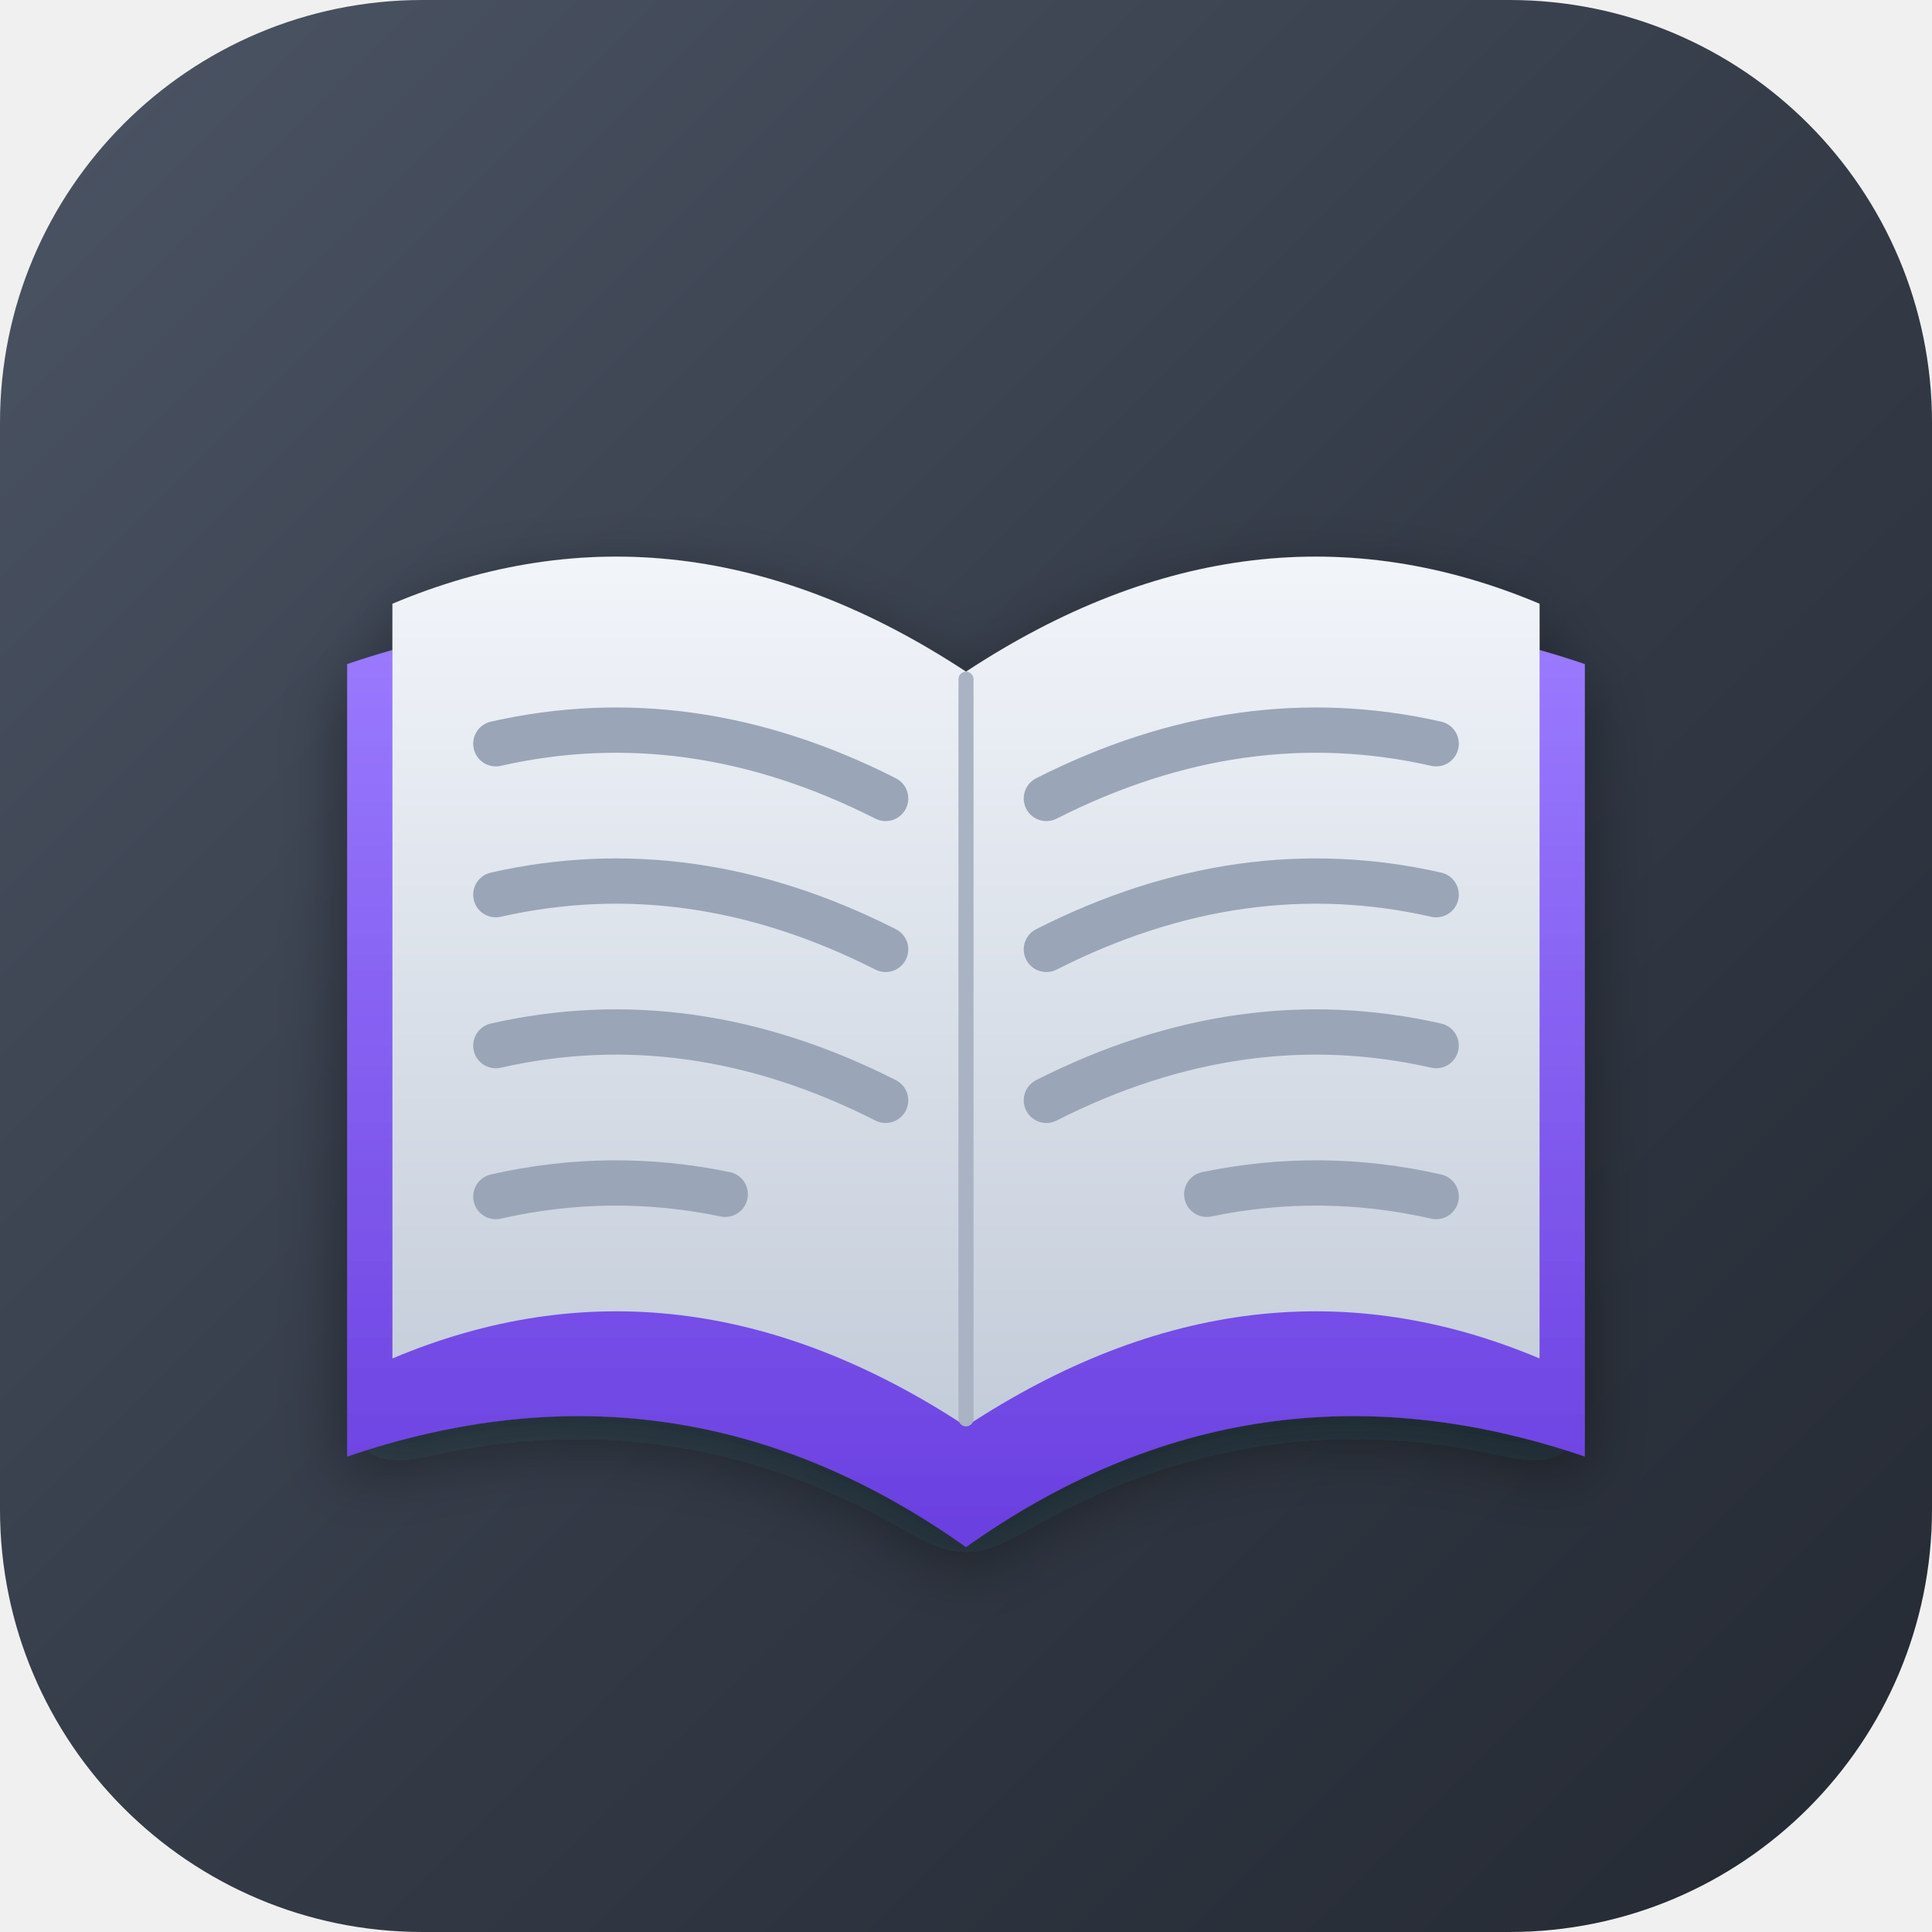
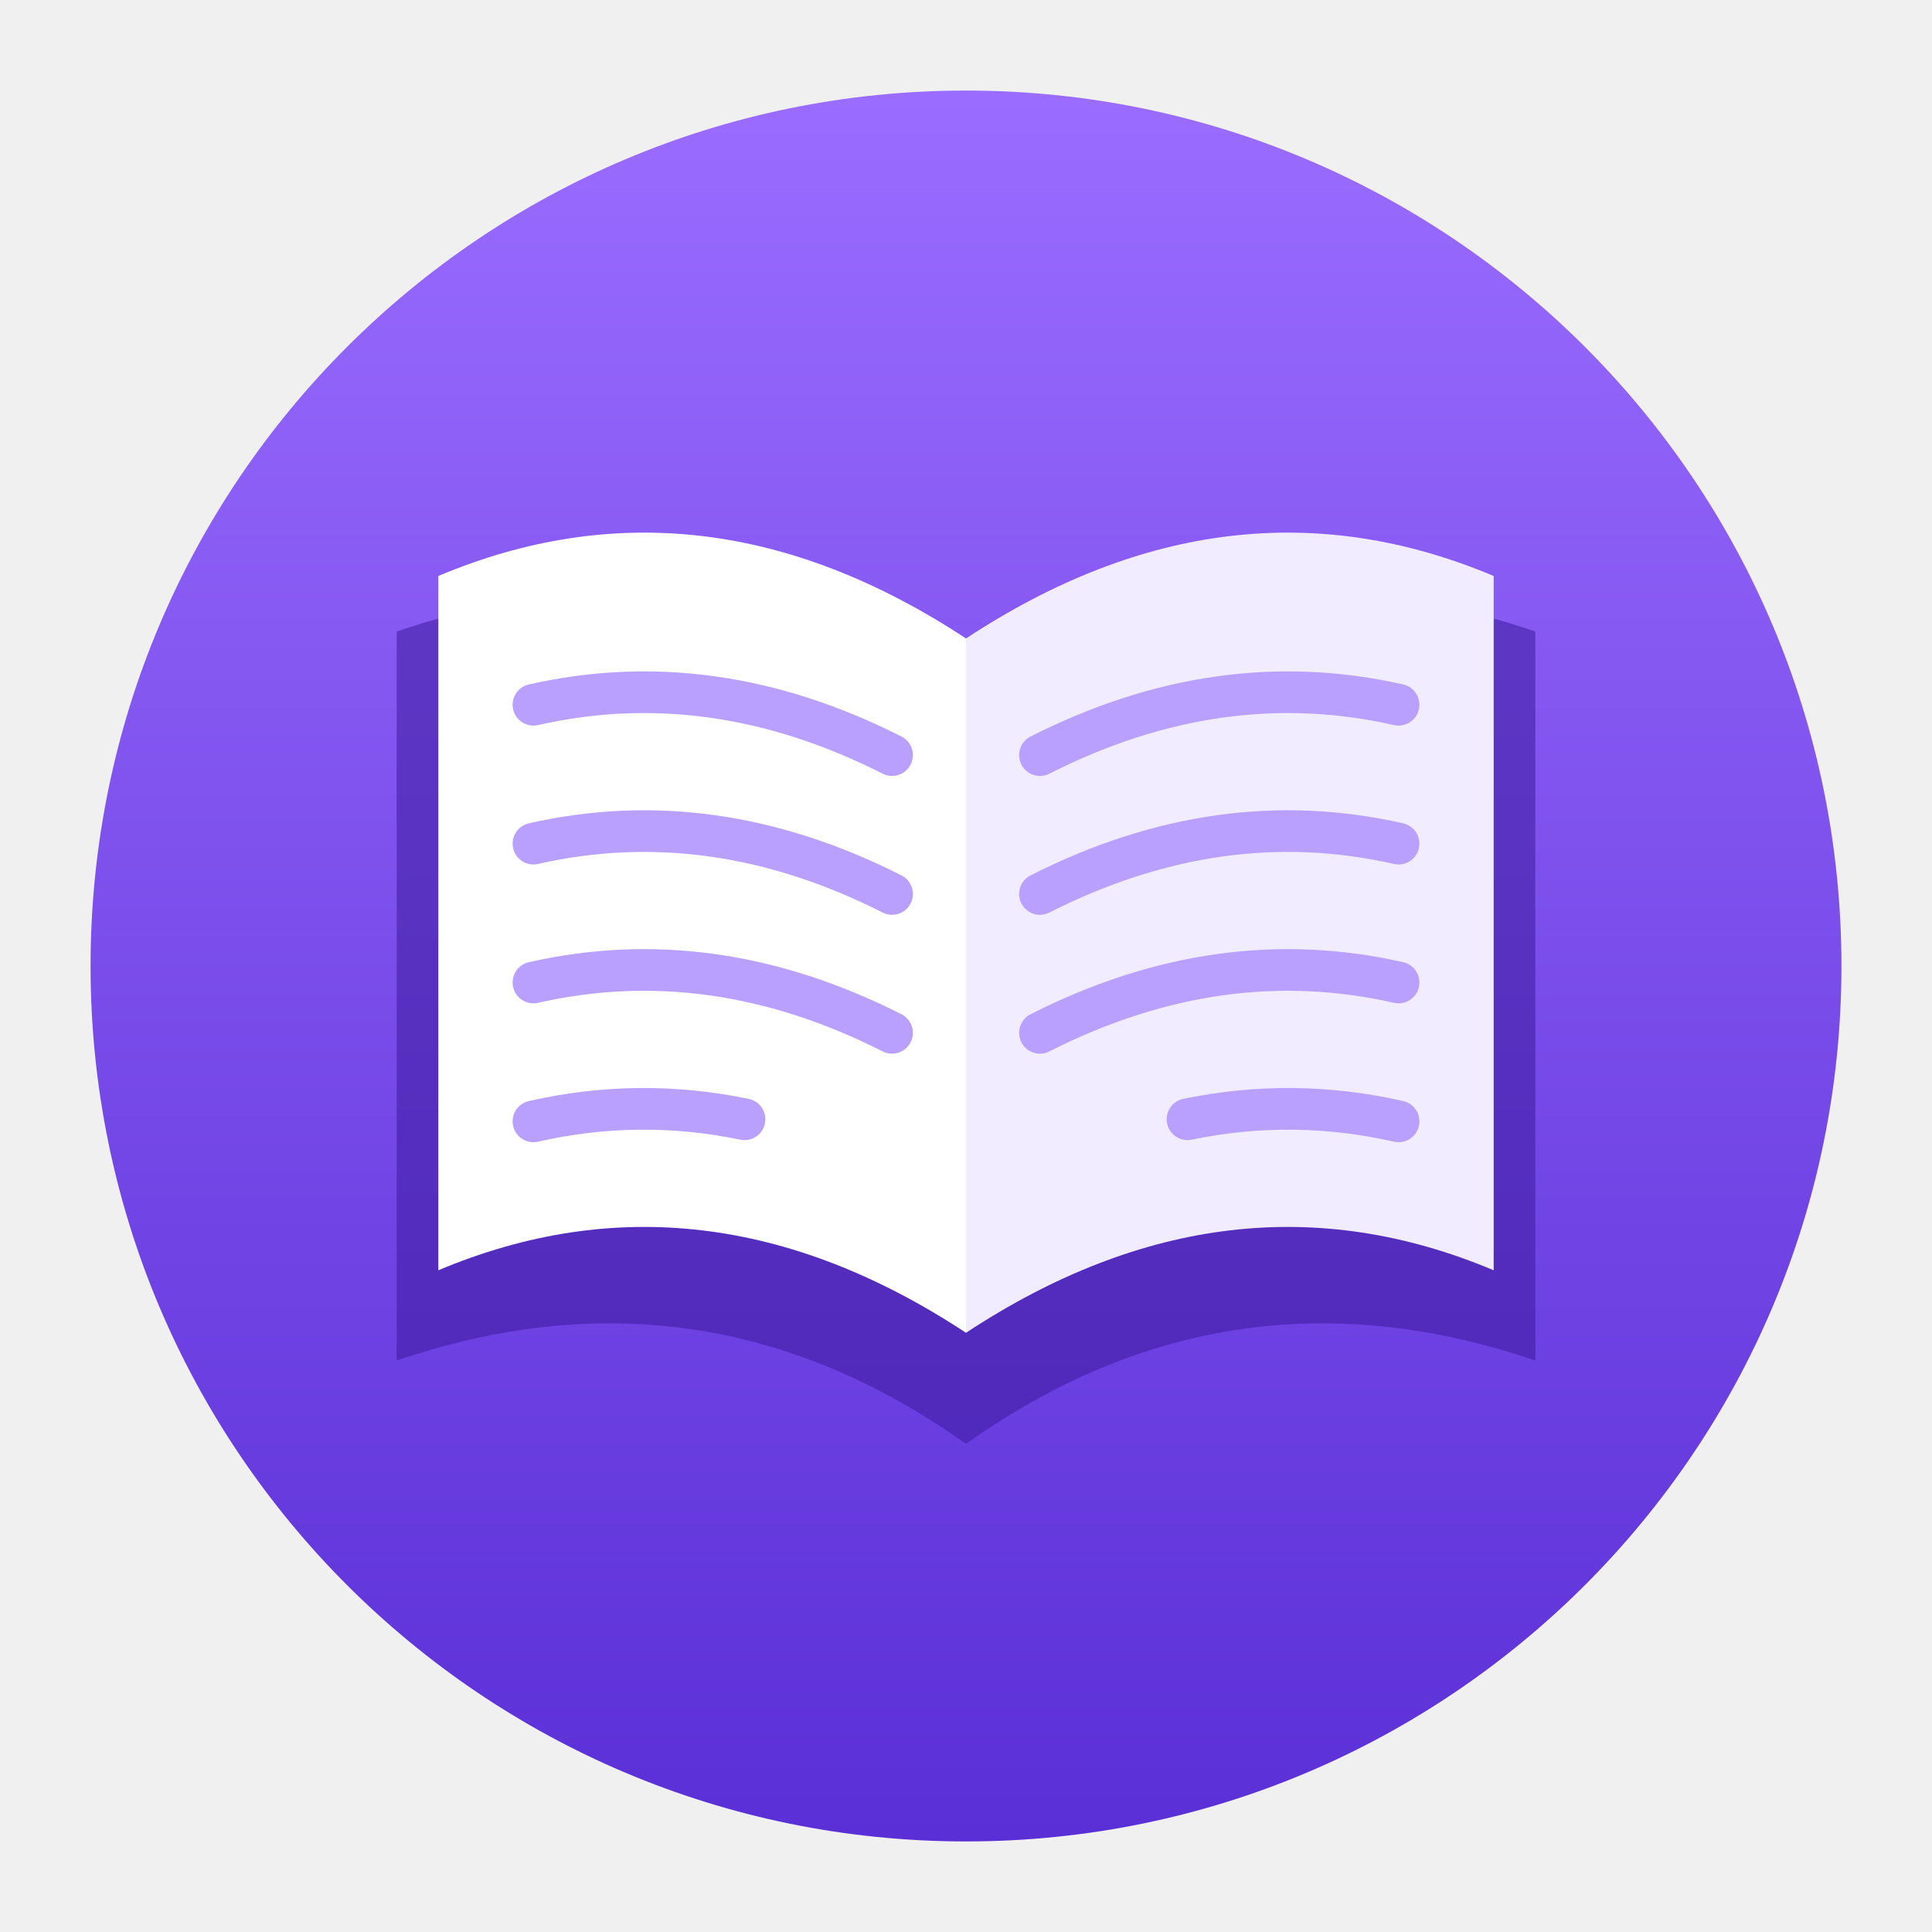
<svg xmlns="http://www.w3.org/2000/svg" width="512" height="512" viewBox="0 0 512 512">
  <defs>
-     <linearGradient id="ground" x1="0" y1="0" x2="1" y2="1">
-       <stop offset="0" stop-color="#4c5565" />
-       <stop offset="0.55" stop-color="#333a46" />
-       <stop offset="1" stop-color="#242932" />
+     <linearGradient id="violet" x1="0" y1="0" x2="0" y2="1">
+       <stop offset="0" stop-color="#9a6cff" />
+       <stop offset="1" stop-color="#5a2fd6" />
    </linearGradient>
-     <linearGradient id="light" x1="0" y1="0" x2="0" y2="1">
-       <stop offset="0" stop-color="#f2f5fa" />
-       <stop offset="1" stop-color="#c3ccd9" />
-     </linearGradient>
-     <linearGradient id="accent" x1="0" y1="0" x2="0" y2="1">
-       <stop offset="0" stop-color="#9b7bff" />
-       <stop offset="1" stop-color="#6a3fe0" />
-     </linearGradient>
-     <filter id="lift" x="-30%" y="-30%" width="160%" height="160%">
-       <feDropShadow dx="0" dy="6" stdDeviation="9" flood-color="#11141a" flood-opacity="0.42" />
-     </filter>
  </defs>
-   <rect width="512" height="512" rx="112" fill="url(#ground)" />
-   <g filter="url(#lift)">
-     <path d="M256 196 Q180 146 92 176 V386 Q180 356 256 410 Q332 356 420 386 V176 Q332 146 256 196 Z" fill="url(#accent)" />
-     <path d="M256 178 Q180 128 104 160 V360 Q180 328 256 378 Z" fill="url(#light)" />
-     <path d="M256 178 Q332 128 408 160 V360 Q332 328 256 378 Z" fill="url(#light)" />
-     <path d="M256 180 V376" stroke="#a9b3c3" stroke-width="4" stroke-linecap="round" />
-     <g stroke="#9aa5b8" stroke-width="12" stroke-linecap="round" fill="none">
-       <path d="M131.4 197.1 Q183 185.4 234.7 211.6" />
-       <path d="M131.4 237.1 Q183 225.4 234.7 251.6" />
-       <path d="M131.4 277.1 Q183 265.4 234.7 291.6" />
+   <circle cx="256" cy="256" r="232" fill="url(#violet)" />
+   <g transform="translate(256 252) scale(0.92) translate(-256 -268)">
+     <path d="M256 196 Q180 146 92 176 V386 Q180 356 256 410 Q332 356 420 386 V176 Q332 146 256 196 Z" fill="#3d1a9e" opacity="0.55" />
+     <path d="M256 178 Q180 128 104 160 V360 Q180 328 256 378 Z" fill="#ffffff" />
+     <path d="M256 178 Q332 128 408 160 V360 Q332 328 256 378 Z" fill="#f1ecff" />
+     <g stroke="#b9a0ff" stroke-width="12" stroke-linecap="round" fill="none">
+       <path d="M131.4 197.1 Q183.0 185.4 234.7 211.6" />
+       <path d="M131.4 237.1 Q183.0 225.4 234.7 251.6" />
+       <path d="M131.4 277.1 Q183.0 265.4 234.7 291.6" />
      <path d="M131.4 317.1 Q161.8 310.2 192.2 316.5" />
-       <path d="M380.6 197.1 Q329 185.4 277.3 211.6" />
-       <path d="M380.6 237.1 Q329 225.4 277.3 251.6" />
-       <path d="M380.6 277.1 Q329 265.4 277.3 291.6" />
+       <path d="M380.6 197.1 Q329.0 185.4 277.3 211.6" />
+       <path d="M380.6 237.1 Q329.0 225.4 277.3 251.6" />
+       <path d="M380.6 277.1 Q329.0 265.4 277.3 291.6" />
      <path d="M380.6 317.1 Q350.2 310.2 319.8 316.5" />
    </g>
  </g>
</svg>
